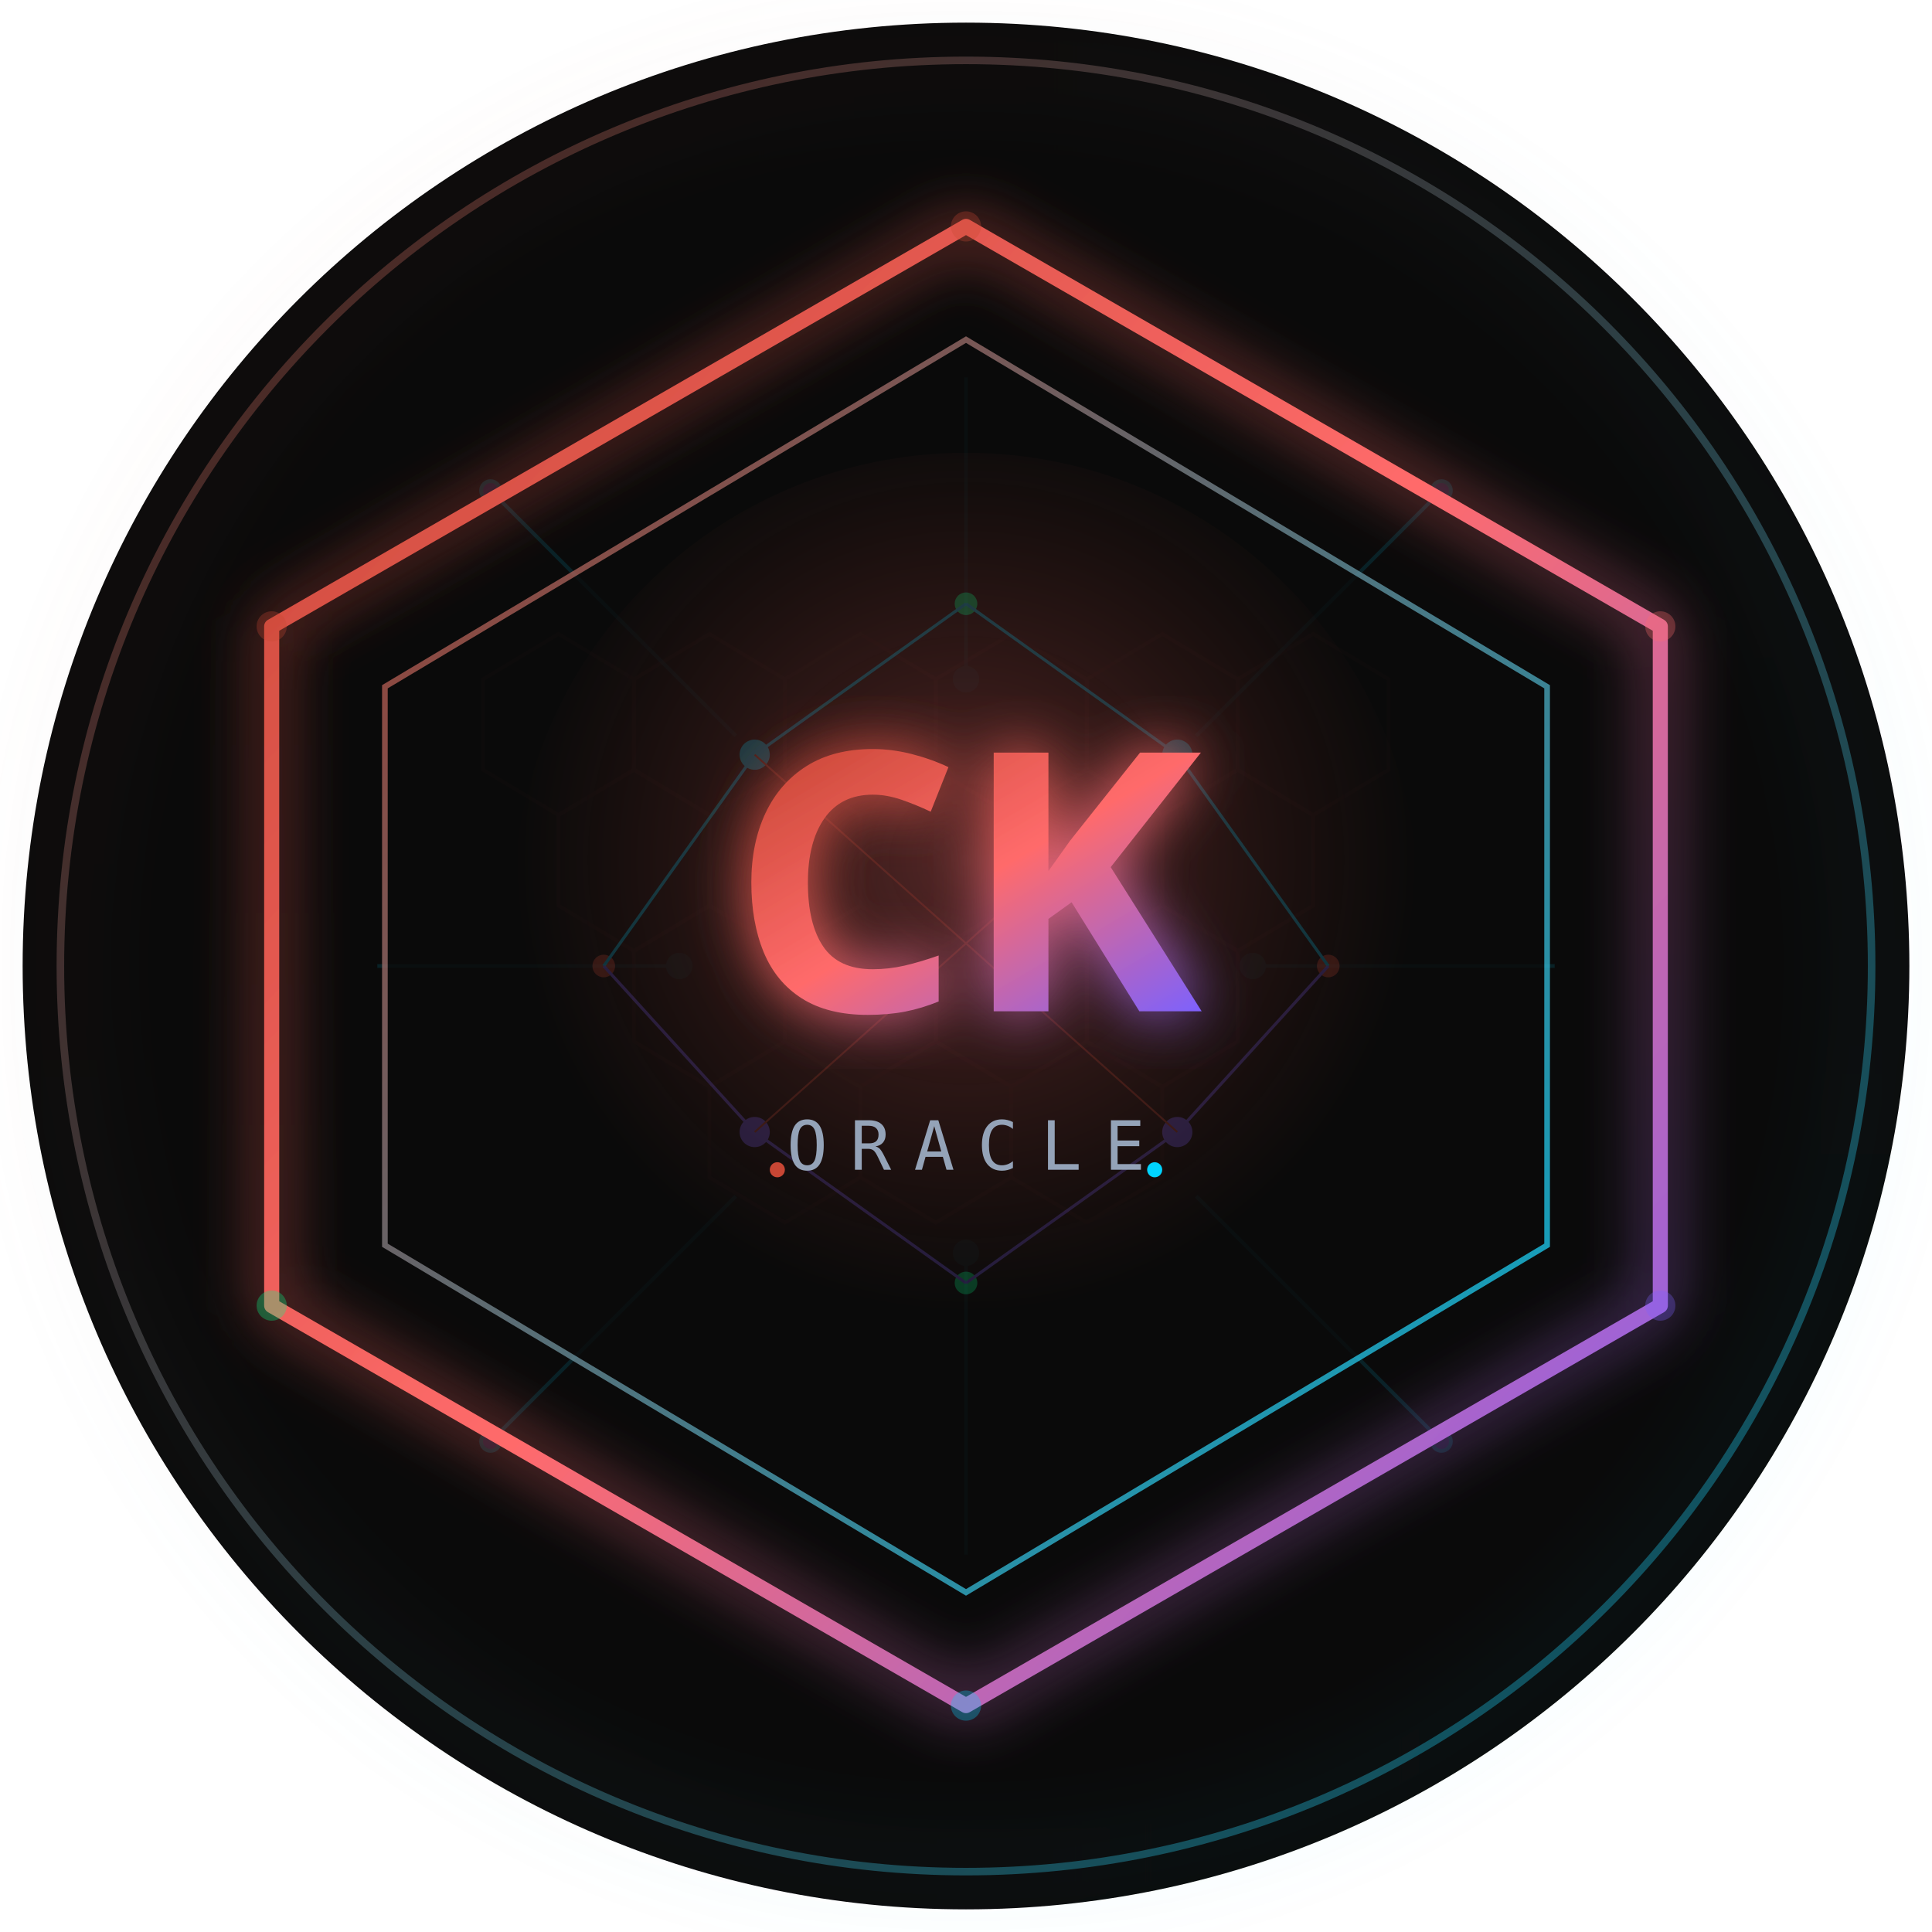
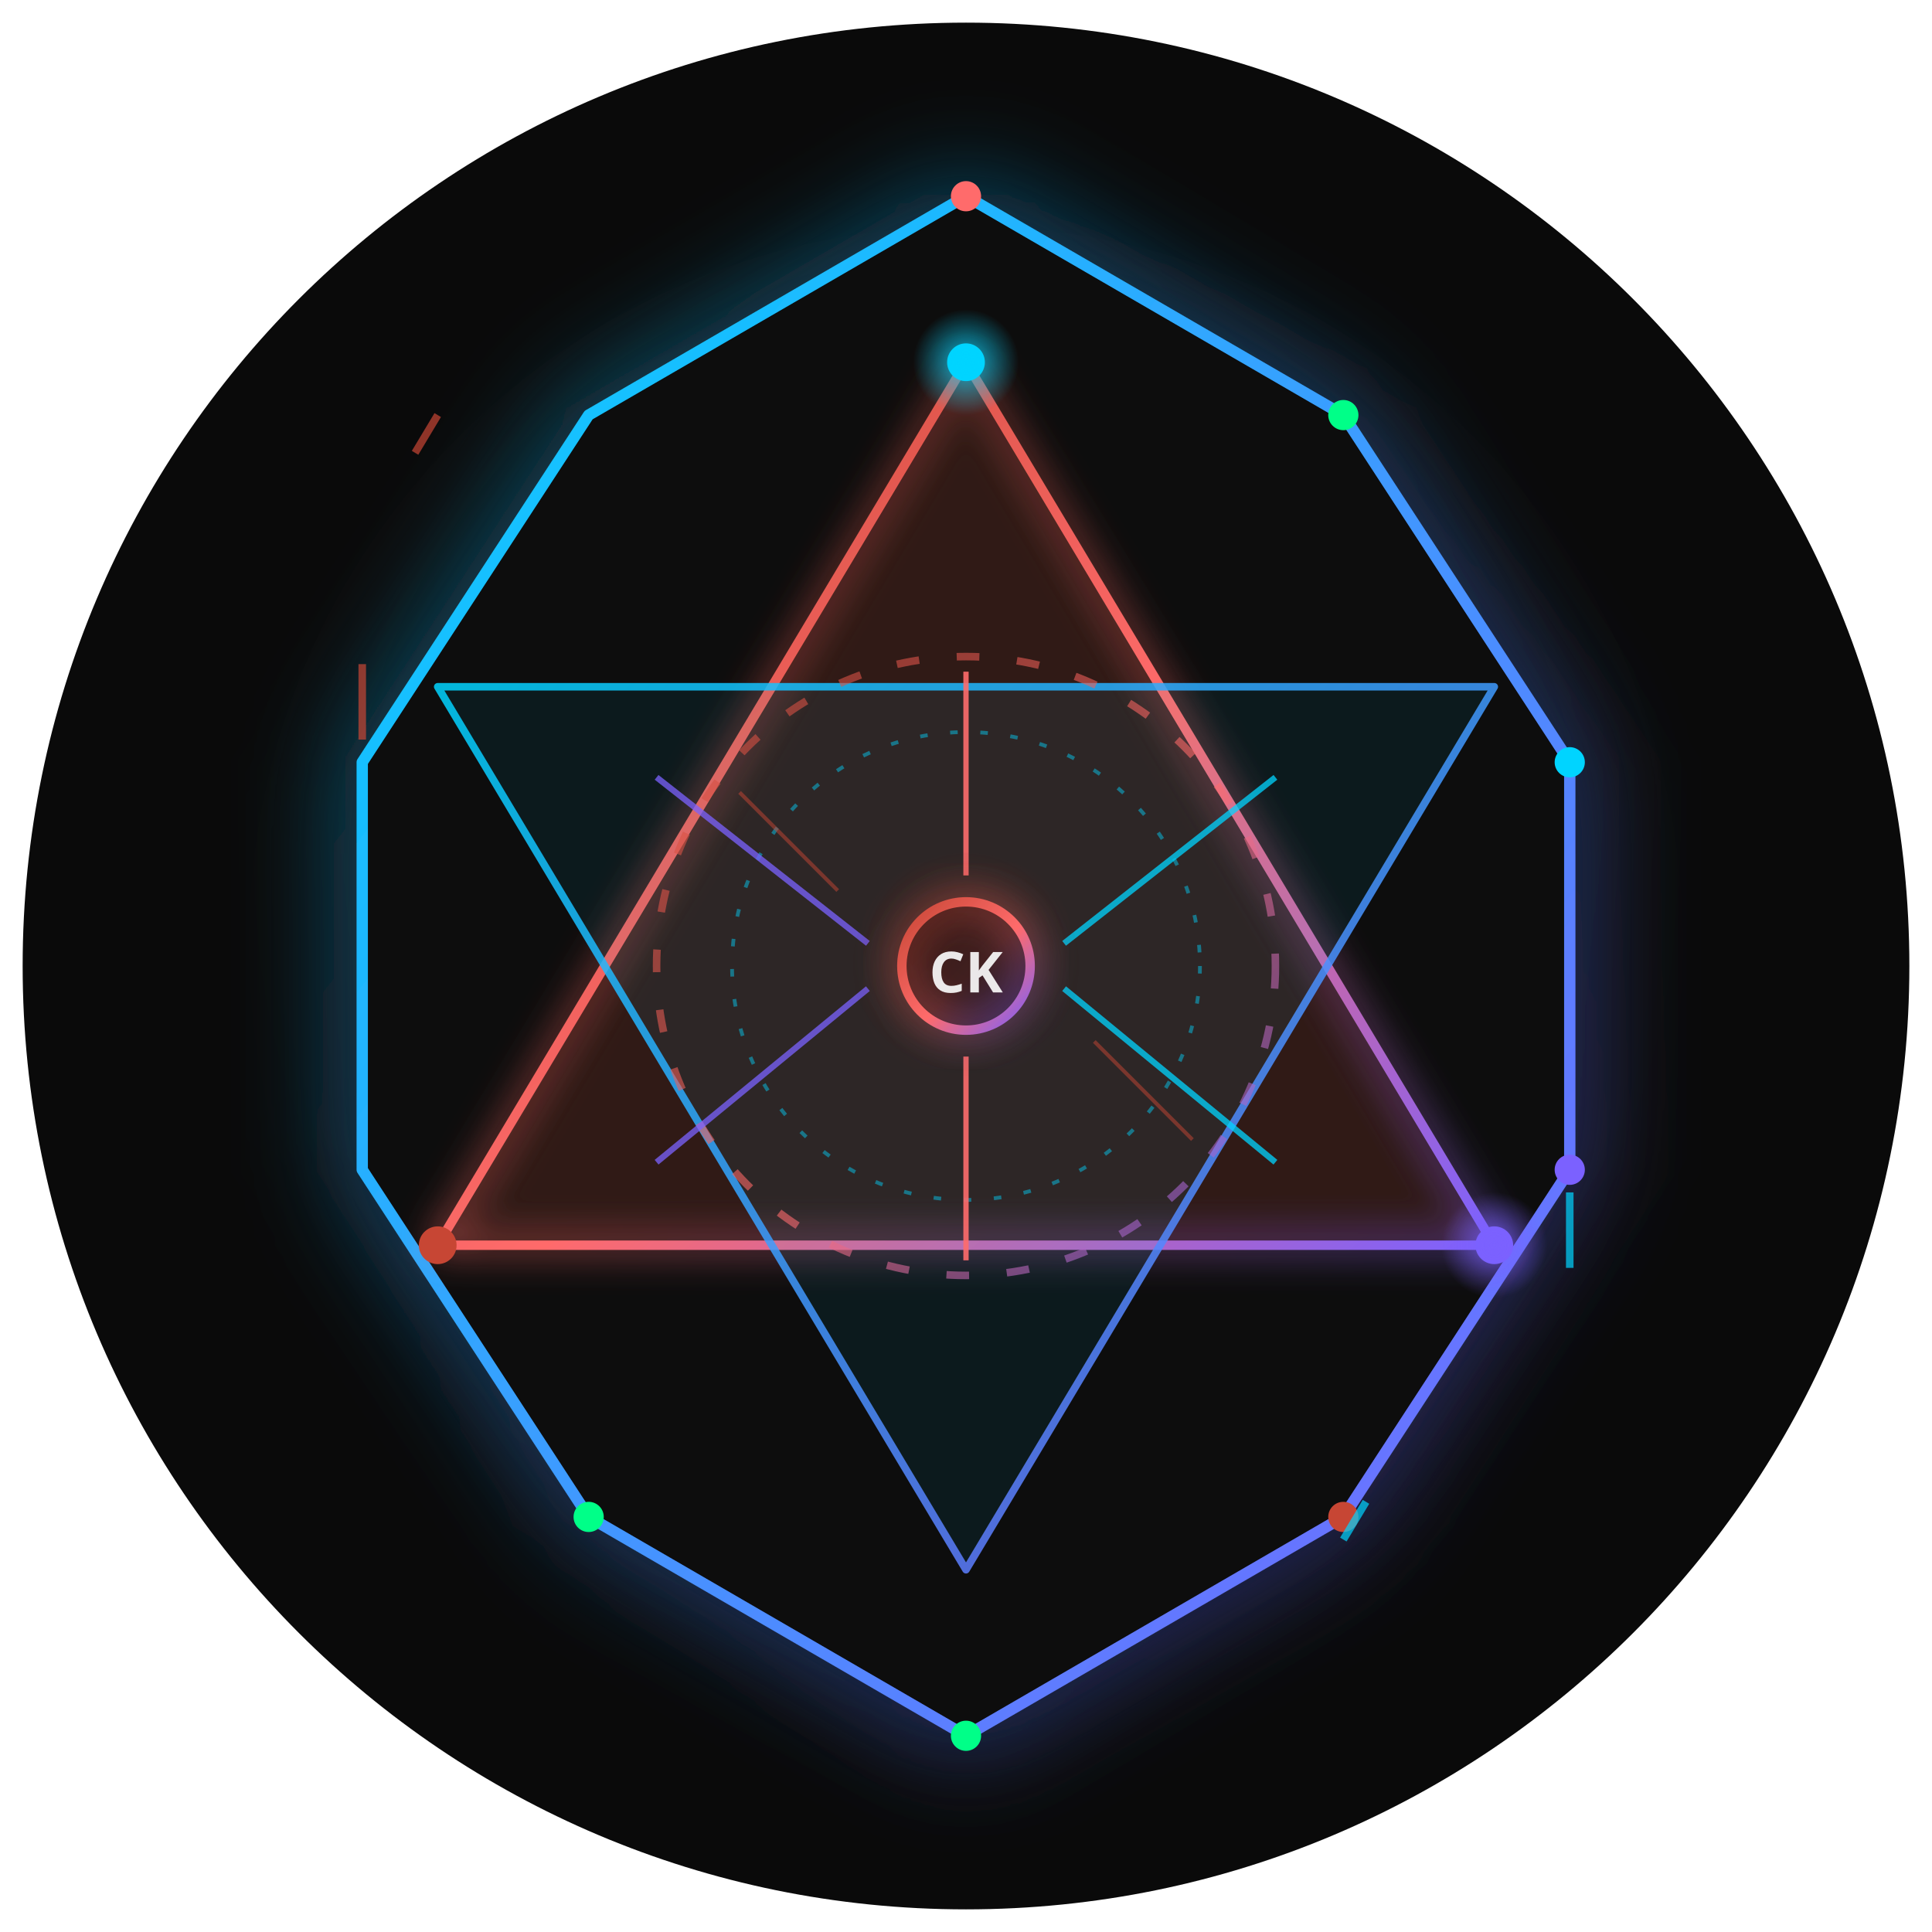
<svg xmlns="http://www.w3.org/2000/svg" viewBox="0 0 512 512">
  <defs>
-     <linearGradient id="mainGrad" x1="0%" y1="0%" x2="100%" y2="100%">
+     <linearGradient id="coreGrad" x1="0%" y1="0%" x2="100%" y2="100%">
      <stop offset="0%" stop-color="#C74634" />
-       <stop offset="50%" stop-color="#FF6B6B" />
+       <stop offset="55%" stop-color="#FF6B6B" />
      <stop offset="100%" stop-color="#7B61FF" />
    </linearGradient>
-     <radialGradient id="innerGlow" cx="50%" cy="45%" r="50%">
-       <stop offset="0%" stop-color="#FF6B6B" stop-opacity="0.3" />
-       <stop offset="100%" stop-color="#C74634" stop-opacity="0" />
+     <linearGradient id="edgeGrad" x1="0%" y1="0%" x2="100%" y2="100%">
+       <stop offset="0%" stop-color="#00D4FF" />
+       <stop offset="100%" stop-color="#7B61FF" />
+     </linearGradient>
+     <radialGradient id="coreGlow" cx="50%" cy="45%" r="55%">
+       <stop offset="0%" stop-color="#FF6B6B" stop-opacity="0.4" />
+       <stop offset="45%" stop-color="#C74634" stop-opacity="0.12" />
+       <stop offset="100%" stop-color="#0A0A0A" stop-opacity="0" />
    </radialGradient>
-     <linearGradient id="ringGrad" x1="0%" y1="0%" x2="100%" y2="100%">
-       <stop offset="0%" stop-color="#C74634" />
-       <stop offset="100%" stop-color="#00D4FF" />
-     </linearGradient>
-     <filter id="glow" x="-20%" y="-20%" width="140%" height="140%">
-       <feGaussianBlur stdDeviation="8" result="blur" />
+     <radialGradient id="nodeGlow" cx="50%" cy="50%" r="50%">
+       <stop offset="0%" stop-color="#00D4FF" stop-opacity="1" />
+       <stop offset="100%" stop-color="#00D4FF" stop-opacity="0" />
+     </radialGradient>
+     <radialGradient id="purpleGlow" cx="50%" cy="50%" r="50%">
+       <stop offset="0%" stop-color="#7B61FF" stop-opacity="1" />
+       <stop offset="100%" stop-color="#7B61FF" stop-opacity="0" />
+     </radialGradient>
+     <filter id="softGlow" x="-40%" y="-40%" width="180%" height="180%">
+       <feGaussianBlur stdDeviation="14" result="blur" />
      <feComposite in="SourceGraphic" in2="blur" operator="over" />
    </filter>
-     <filter id="softGlow" x="-50%" y="-50%" width="200%" height="200%">
-       <feGaussianBlur stdDeviation="12" result="blur" />
+     <filter id="coreDrop" x="-30%" y="-30%" width="160%" height="160%">
+       <feGaussianBlur stdDeviation="5" result="blur" />
      <feComposite in="SourceGraphic" in2="blur" operator="over" />
    </filter>
  </defs>
  <circle cx="256" cy="256" r="250" fill="#0A0A0A" />
-   <circle cx="256" cy="256" r="240" fill="none" stroke="url(#ringGrad)" stroke-width="2" opacity="0.4" filter="url(#softGlow)" />
-   <g opacity="0.08">
-     <polygon points="128,180 148,168 168,180 168,204 148,216 128,204" fill="none" stroke="#C74634" stroke-width="1" />
-     <polygon points="168,180 188,168 208,180 208,204 188,216 168,204" fill="none" stroke="#C74634" stroke-width="1" />
-     <polygon points="208,180 228,168 248,180 248,204 228,216 208,204" fill="none" stroke="#C74634" stroke-width="1" />
-     <polygon points="248,180 268,168 288,180 288,204 268,216 248,204" fill="none" stroke="#C74634" stroke-width="1" />
-     <polygon points="288,180 308,168 328,180 328,204 308,216 288,204" fill="none" stroke="#C74634" stroke-width="1" />
-     <polygon points="328,180 348,168 368,180 368,204 348,216 328,204" fill="none" stroke="#C74634" stroke-width="1" />
-     <polygon points="148,216 168,204 188,216 188,240 168,252 148,240" fill="none" stroke="#C74634" stroke-width="1" />
-     <polygon points="188,216 208,204 228,216 228,240 208,252 188,240" fill="none" stroke="#C74634" stroke-width="1" />
-     <polygon points="228,216 248,204 268,216 268,240 248,252 228,240" fill="none" stroke="#C74634" stroke-width="1" />
-     <polygon points="268,216 288,204 308,216 308,240 288,252 268,240" fill="none" stroke="#C74634" stroke-width="1" />
-     <polygon points="308,216 328,204 348,216 348,240 328,252 308,240" fill="none" stroke="#C74634" stroke-width="1" />
-     <polygon points="168,252 188,240 208,252 208,276 188,288 168,276" fill="none" stroke="#C74634" stroke-width="1" />
-     <polygon points="208,252 228,240 248,252 248,276 228,288 208,276" fill="none" stroke="#C74634" stroke-width="1" />
-     <polygon points="248,252 268,240 288,252 288,276 268,288 248,276" fill="none" stroke="#C74634" stroke-width="1" />
-     <polygon points="288,252 308,240 328,252 328,276 308,288 288,276" fill="none" stroke="#C74634" stroke-width="1" />
-     <polygon points="188,288 208,276 228,288 228,312 208,324 188,312" fill="none" stroke="#C74634" stroke-width="1" />
-     <polygon points="228,288 248,276 268,288 268,312 248,324 228,312" fill="none" stroke="#C74634" stroke-width="1" />
-     <polygon points="268,288 288,276 308,288 308,312 288,324 268,312" fill="none" stroke="#C74634" stroke-width="1" />
+   <circle cx="256" cy="250" r="190" fill="url(#coreGlow)" />
+   <polygon points="256,52 356,110 416,202 416,310 356,402 256,460 156,402 96,310 96,202 156,110" fill="#0A0A0A" stroke="url(#edgeGrad)" stroke-width="3" stroke-linejoin="round" filter="url(#softGlow)" />
+   <polygon points="256,96 396,330 116,330" fill="rgba(199,70,52,0.10)" stroke="url(#coreGrad)" stroke-width="2.5" stroke-linejoin="round" filter="url(#coreDrop)" />
+   <polygon points="256,416 116,182 396,182" fill="rgba(0,212,255,0.08)" stroke="url(#edgeGrad)" stroke-width="2" stroke-linejoin="round" opacity="0.85" />
+   <circle cx="256" cy="256" r="82" fill="none" stroke="url(#coreGrad)" stroke-width="2" opacity="0.6" stroke-dasharray="6 10" />
+   <circle cx="256" cy="256" r="62" fill="none" stroke="#00D4FF" stroke-width="1" opacity="0.45" stroke-dasharray="2 6" />
+   <circle cx="256" cy="96" r="5" fill="#00D4FF" />
+   <circle cx="256" cy="96" r="14" fill="url(#nodeGlow)" opacity="0.8" />
+   <circle cx="396" cy="330" r="5" fill="#7B61FF" />
+   <circle cx="396" cy="330" r="14" fill="url(#purpleGlow)" opacity="0.8" />
+   <circle cx="116" cy="330" r="5" fill="#C74634" />
+   <circle cx="156" cy="402" r="4" fill="#00FF88" />
+   <circle cx="356" cy="402" r="4" fill="#C74634" />
+   <circle cx="356" cy="110" r="4" fill="#00FF88" />
+   <g stroke="#00D4FF" stroke-width="1.6" opacity="0.75">
+     <line x1="282" y1="250" x2="338" y2="206" />
+     <line x1="282" y1="262" x2="338" y2="308" />
  </g>
-   <g opacity="0.12" stroke="#00D4FF" stroke-width="1" fill="none">
-     <line x1="100" y1="256" x2="180" y2="256" />
-     <line x1="332" y1="256" x2="412" y2="256" />
-     <line x1="256" y1="100" x2="256" y2="180" />
-     <line x1="256" y1="332" x2="256" y2="412" />
-     <circle cx="180" cy="256" r="3" fill="#00D4FF" />
-     <circle cx="332" cy="256" r="3" fill="#00D4FF" />
-     <circle cx="256" cy="180" r="3" fill="#00D4FF" />
-     <circle cx="256" cy="332" r="3" fill="#00D4FF" />
-     <line x1="130" y1="130" x2="195" y2="195" />
-     <line x1="382" y1="130" x2="317" y2="195" />
-     <line x1="130" y1="382" x2="195" y2="317" />
-     <line x1="382" y1="382" x2="317" y2="317" />
-     <circle cx="130" cy="130" r="2.5" fill="#7B61FF" />
-     <circle cx="382" cy="130" r="2.5" fill="#7B61FF" />
-     <circle cx="130" cy="382" r="2.5" fill="#7B61FF" />
-     <circle cx="382" cy="382" r="2.5" fill="#7B61FF" />
+   <g stroke="#7B61FF" stroke-width="1.6" opacity="0.75">
+     <line x1="230" y1="250" x2="174" y2="206" />
+     <line x1="230" y1="262" x2="174" y2="308" />
  </g>
-   <polygon points="256,60 440,166 440,346 256,452 72,346 72,166" fill="none" stroke="url(#mainGrad)" stroke-width="4" stroke-linejoin="round" filter="url(#glow)" />
-   <polygon points="256,90 410,182 410,330 256,422 102,330 102,182" fill="#0A0A0A" stroke="url(#ringGrad)" stroke-width="1.5" opacity="0.8" />
-   <circle cx="256" cy="240" r="120" fill="url(#innerGlow)" />
-   <g opacity="0.2">
-     <circle cx="200" cy="200" r="4" fill="#00D4FF" />
-     <circle cx="312" cy="200" r="4" fill="#00D4FF" />
-     <circle cx="200" cy="300" r="4" fill="#7B61FF" />
-     <circle cx="312" cy="300" r="4" fill="#7B61FF" />
-     <circle cx="256" cy="160" r="3" fill="#00FF88" />
-     <circle cx="256" cy="340" r="3" fill="#00FF88" />
-     <circle cx="160" cy="256" r="3" fill="#C74634" />
-     <circle cx="352" cy="256" r="3" fill="#C74634" />
-     <line x1="200" y1="200" x2="256" y2="160" stroke="#00D4FF" stroke-width="0.8" />
-     <line x1="312" y1="200" x2="256" y2="160" stroke="#00D4FF" stroke-width="0.8" />
-     <line x1="200" y1="300" x2="256" y2="340" stroke="#7B61FF" stroke-width="0.8" />
-     <line x1="312" y1="300" x2="256" y2="340" stroke="#7B61FF" stroke-width="0.8" />
-     <line x1="200" y1="200" x2="160" y2="256" stroke="#00D4FF" stroke-width="0.8" />
-     <line x1="200" y1="300" x2="160" y2="256" stroke="#7B61FF" stroke-width="0.8" />
-     <line x1="312" y1="200" x2="352" y2="256" stroke="#00D4FF" stroke-width="0.8" />
-     <line x1="312" y1="300" x2="352" y2="256" stroke="#7B61FF" stroke-width="0.8" />
-     <line x1="200" y1="200" x2="312" y2="300" stroke="#C74634" stroke-width="0.5" />
-     <line x1="312" y1="200" x2="200" y2="300" stroke="#C74634" stroke-width="0.5" />
+   <g stroke="#FF6B6B" stroke-width="1.4" opacity="0.9">
+     <line x1="256" y1="232" x2="256" y2="178" />
+     <line x1="256" y1="280" x2="256" y2="334" />
  </g>
-   <text x="256" y="268" text-anchor="middle" font-family="'Space Grotesk', 'Segoe UI', system-ui, sans-serif" font-size="96" font-weight="700" fill="url(#mainGrad)" filter="url(#glow)">CK</text>
-   <text x="256" y="310" text-anchor="middle" font-family="'JetBrains Mono', 'Fira Code', monospace" font-size="18" font-weight="500" fill="#94A3B8" letter-spacing="6">ORACLE</text>
-   <circle cx="206" cy="310" r="2" fill="#C74634" />
-   <circle cx="306" cy="310" r="2" fill="#00D4FF" />
-   <g opacity="0.3">
-     <circle cx="256" cy="60" r="4" fill="#C74634" />
-     <circle cx="440" cy="166" r="4" fill="#FF6B6B" />
-     <circle cx="440" cy="346" r="4" fill="#7B61FF" />
-     <circle cx="256" cy="452" r="4" fill="#00D4FF" />
-     <circle cx="72" cy="346" r="4" fill="#00FF88" />
-     <circle cx="72" cy="166" r="4" fill="#C74634" />
+   <g stroke="#C74634" stroke-width="1" opacity="0.5">
+     <line x1="222" y1="236" x2="196" y2="210" />
+     <line x1="290" y1="276" x2="316" y2="302" />
  </g>
+   <circle cx="256" cy="256" r="30" fill="url(#coreGlow)" />
+   <circle cx="256" cy="256" r="17" fill="#0A0A0A" />
+   <circle cx="256" cy="256" r="17" fill="none" stroke="url(#coreGrad)" stroke-width="2.5" filter="url(#coreDrop)" />
+   <circle cx="256" cy="256" r="16" fill="url(#coreGrad)" opacity="0.22" />
+   <text x="256" y="263" text-anchor="middle" font-family="'Space Grotesk','Segoe UI',system-ui,sans-serif" font-size="15" font-weight="600" fill="#FAFAFA" opacity="0.92">CK</text>
+   <g stroke="#C74634" stroke-width="2" opacity="0.7">
+     <line x1="96" y1="196" x2="96" y2="176" />
+     <line x1="116" y1="110" x2="110" y2="120" />
+   </g>
+   <g stroke="#00D4FF" stroke-width="2" opacity="0.7">
+     <line x1="416" y1="316" x2="416" y2="336" />
+     <line x1="356" y1="408" x2="362" y2="398" />
+   </g>
+   <circle cx="256" cy="52" r="4" fill="#FF6B6B" />
+   <circle cx="416" cy="202" r="4" fill="#00D4FF" />
+   <circle cx="416" cy="310" r="4" fill="#7B61FF" />
+   <circle cx="256" cy="460" r="4" fill="#00FF88" />
</svg>
